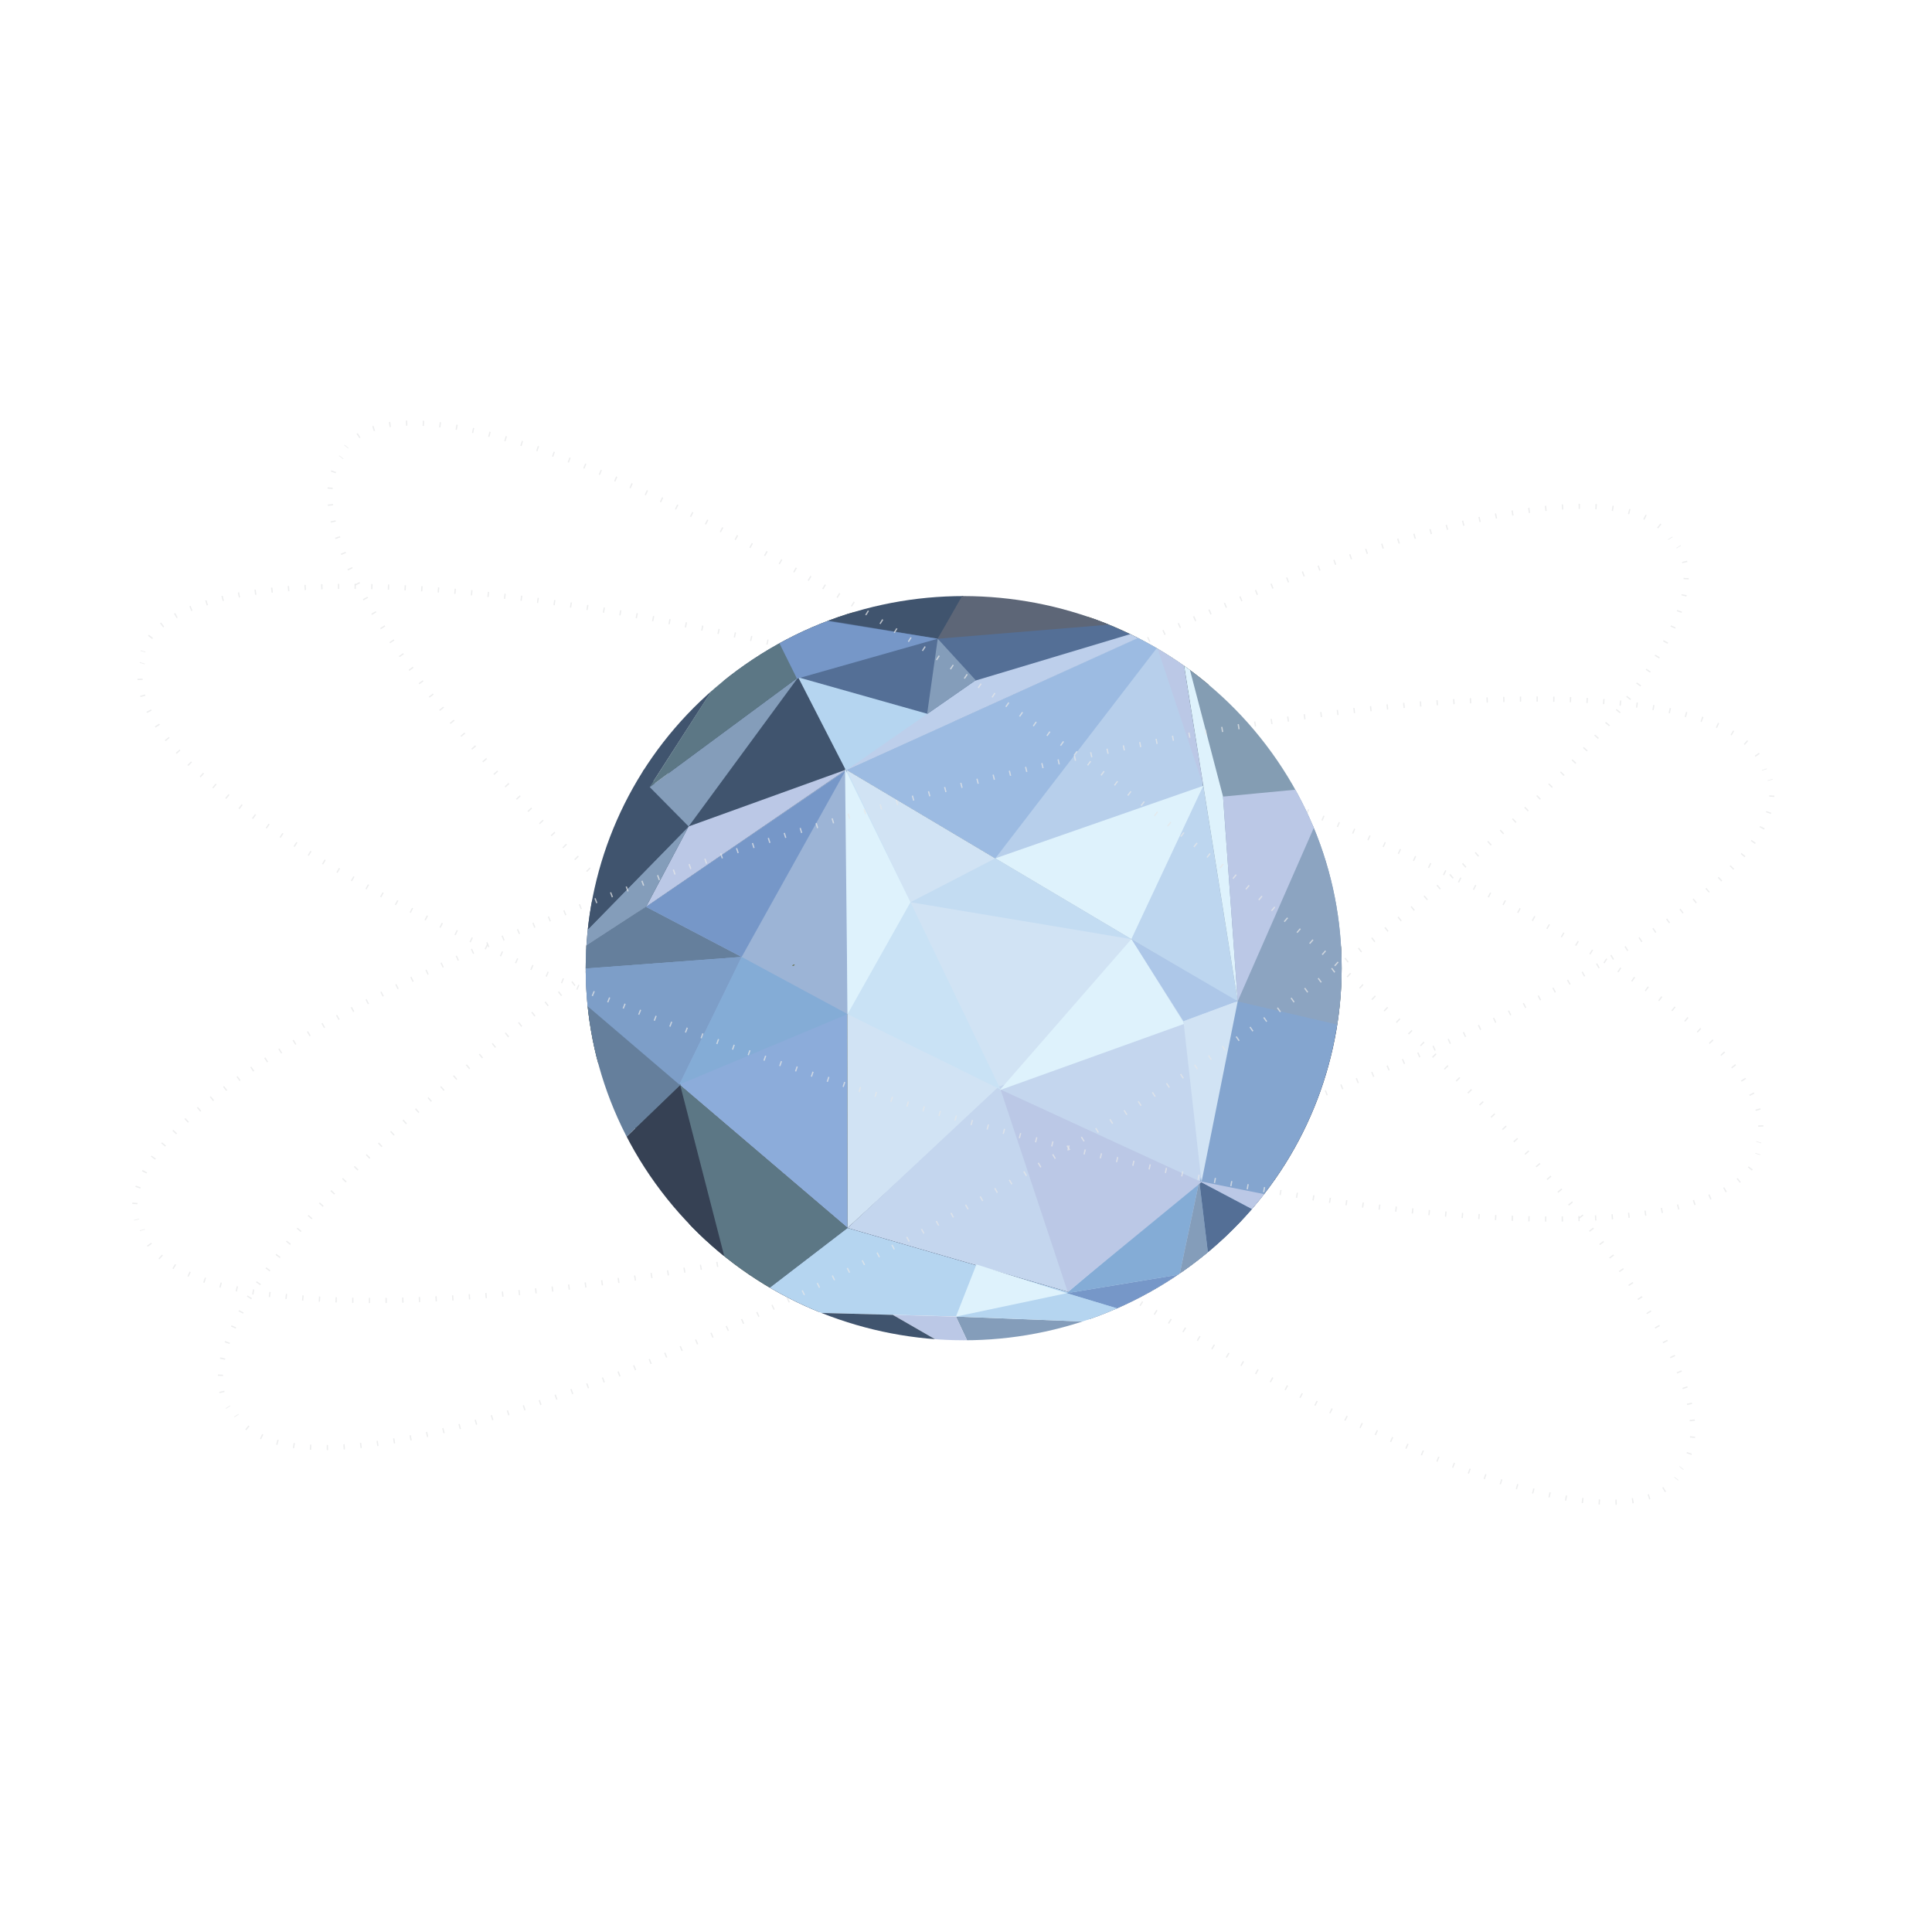
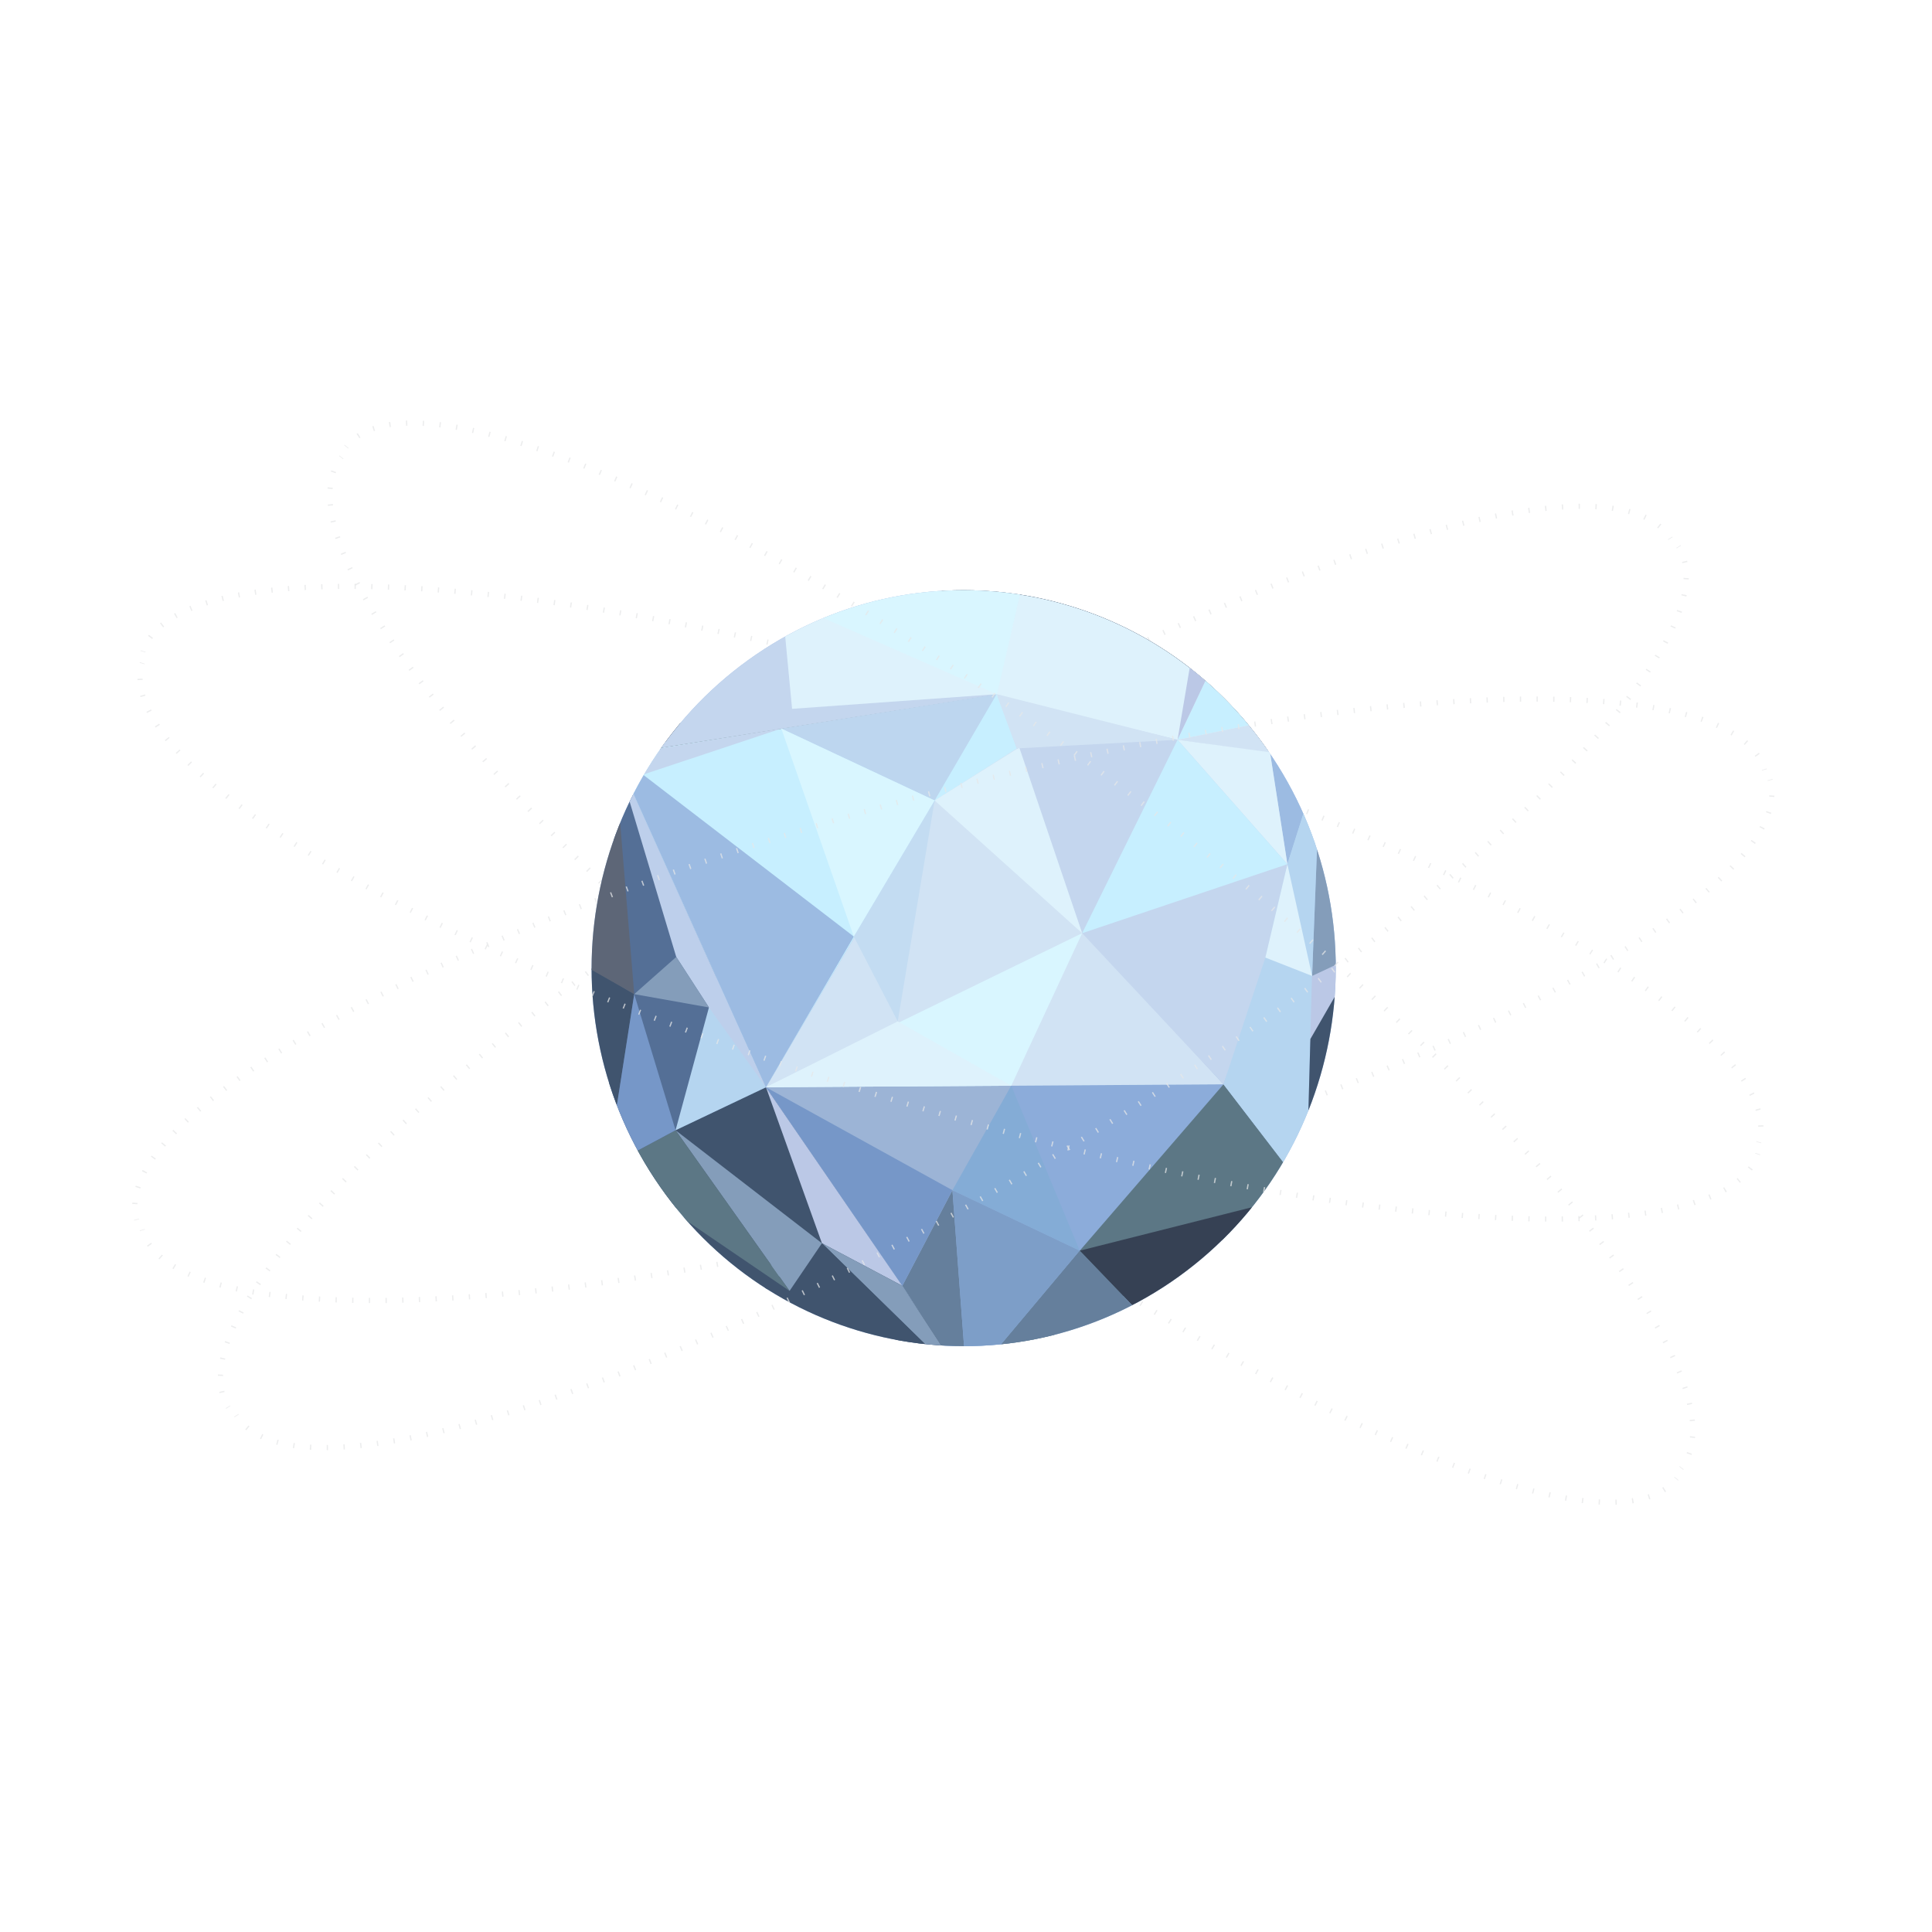
<svg xmlns="http://www.w3.org/2000/svg" xmlns:xlink="http://www.w3.org/1999/xlink" version="1.1" id="Layer_1" x="0px" y="0px" width="1500px" height="1500px" viewBox="0 0 1500 1500" enable-background="new 0 0 1500 1500" xml:space="preserve">
  <g id="Neptune">
    <g id="Planet__x2B__Rings_1_">
      <g opacity="0.74">
        <g>
          <path fill="none" stroke="#E6E7E8" stroke-width="4" stroke-miterlimit="10" d="M1374.235,605.329      c0.045,0.159,0.09,0.319,0.133,0.479" />
          <path fill="none" stroke="#E6E7E8" stroke-width="4" stroke-miterlimit="10" stroke-dasharray="0.996,11.949" d="      M1375.653,617.64c-3.521,83.87-258.599,219.644-590.797,311.489c-340.204,94.061-635.71,107.328-672.144,31.664" />
          <path fill="none" stroke="#E6E7E8" stroke-width="4" stroke-miterlimit="10" d="M110.55,955.224      c-0.047-0.158-0.094-0.317-0.139-0.477" />
        </g>
      </g>
      <g opacity="0.74">
        <g>
          <path fill="none" stroke="#E6E7E8" stroke-width="4" stroke-miterlimit="10" d="M1301.642,1147.867      c-0.102,0.129-0.206,0.258-0.309,0.387" />
          <path fill="none" stroke="#E6E7E8" stroke-width="4" stroke-miterlimit="10" stroke-dasharray="1.001,12.016" d="      M1292.459,1156.285c-70.563,47.113-333.108-74.16-605.607-282.628c-278.998-213.444-465.441-439.51-425.312-513.334" />
          <path fill="none" stroke="#E6E7E8" stroke-width="4" stroke-miterlimit="10" d="M264.815,355.283      c0.101-0.131,0.202-0.261,0.304-0.391" />
        </g>
      </g>
      <g opacity="0.74">
        <g>
          <path fill="none" stroke="#E6E7E8" stroke-width="4" stroke-miterlimit="10" d="M111.019,505.956      c0.05-0.158,0.1-0.316,0.152-0.473" />
          <path fill="none" stroke="#E6E7E8" stroke-width="4" stroke-miterlimit="10" stroke-dasharray="0.996,11.947" d="      M116.587,494.886c49.096-68.627,338.237-46.554,667.992,53.629c337.646,102.581,593.239,249.177,582.184,332.202" />
          <path fill="none" stroke="#E6E7E8" stroke-width="4" stroke-miterlimit="10" d="M1365.511,886.556      c-0.047,0.159-0.096,0.317-0.146,0.475" />
        </g>
      </g>
      <g opacity="0.74">
        <g>
          <path fill="none" stroke="#E6E7E8" stroke-width="4" stroke-miterlimit="10" d="M177.188,1092.686      c-0.087-0.14-0.173-0.281-0.258-0.422" />
          <path fill="none" stroke="#E6E7E8" stroke-width="4" stroke-miterlimit="10" stroke-dasharray="1.003,12.031" d="      M172.411,1081.166c-19.677-81.69,188.256-280.579,482.51-457.851c301.379-181.569,582.068-273.433,638.06-210.4" />
          <path fill="none" stroke="#E6E7E8" stroke-width="4" stroke-miterlimit="10" d="M1296.615,417.711      c0.089,0.14,0.178,0.28,0.265,0.42" />
        </g>
      </g>
      <g>
        <defs>
-           <path id="SVGID_1_" d="M987.547,584.577c93.759,130.13,62.604,310.443-69.583,402.738      c-132.186,92.303-315.35,61.631-409.105-68.503c-93.756-130.129-62.602-310.441,69.585-402.738      C710.629,423.774,893.795,454.448,987.547,584.577z" />
+           <path id="SVGID_1_" d="M581.084,512.351c130.13-93.758,310.443-62.604,402.738,69.583      c92.303,132.186,61.631,315.35-68.503,409.106c-130.129,93.756-310.441,62.602-402.738-69.585      C420.282,789.269,450.956,606.103,581.084,512.351z" />
        </defs>
        <clipPath id="SVGID_2_">
          <use xlink:href="#SVGID_1_" overflow="visible" />
        </clipPath>
-         <polygon clip-path="url(#SVGID_2_)" fill="#46442D" points="656.096,596.91 912.277,480.307 959.3,777.34    " />
-         <polygon clip-path="url(#SVGID_2_)" fill="#6B6331" points="592.563,474.1 656.096,596.91 912.277,480.307    " />
-         <polygon clip-path="url(#SVGID_2_)" fill="#47452B" points="656.096,596.91 656.619,952.49 424.482,754.661    " />
-         <path clip-path="url(#SVGID_2_)" fill="#26322C" d="M959.3,777.34" />
-         <polygon clip-path="url(#SVGID_2_)" fill="#26322C" points="656.619,952.49 656.096,596.91 959.3,777.34    " />
-         <polygon clip-path="url(#SVGID_2_)" fill="#26322C" points="424.482,754.661 572.838,1016.789 656.619,952.49    " />
-         <line clip-path="url(#SVGID_2_)" fill="#736D2E" x1="592.563" y1="474.1" x2="656.096" y2="596.91" />
-         <polygon clip-path="url(#SVGID_2_)" fill="#292F32" points="912.277,480.307 1075.764,803.28 959.3,777.34    " />
-         <path clip-path="url(#SVGID_2_)" fill="#0B132D" d="M697.586,980.185" />
-         <polygon clip-path="url(#SVGID_2_)" fill="#0B132D" points="572.838,1016.789 656.619,952.49 908.791,1025.633    " />
+         <path clip-path="url(#SVGID_2_)" fill="#9CBBE2" d="M581.084,512.351c130.13-93.758,310.443-62.604,402.738,69.583     c92.303,132.186,61.631,315.35-68.503,409.106c-130.129,93.756-310.441,62.602-402.738-69.585     C420.282,789.269,450.956,606.103,581.084,512.351z" />
+         <polygon clip-path="url(#SVGID_2_)" fill="#BBC8E6" points="1055.545,740.447 1012.675,817.147 1011.424,751.695    " />
+         <path clip-path="url(#SVGID_2_)" fill="#26322C" d="M773.848,540.599" />
+         <path clip-path="url(#SVGID_2_)" fill="#736D2E" d="M593.417,843.802" />
+         <polygon clip-path="url(#SVGID_2_)" fill="#292F32" points="476.815,587.621 799.787,424.134 773.848,540.599    " />
+         <path clip-path="url(#SVGID_2_)" fill="#0B132D" d="M976.693,802.312" />
        <g clip-path="url(#SVGID_2_)">
          <g>
-             <path fill="#0B132D" d="M897.838,928.036c0.858,0,2.002-1.303,0.696-1.303C897.677,926.733,896.532,928.036,897.838,928.036       L897.838,928.036z" />
+             <path fill="#0B132D" d="M923.544,602.363c0.857,0,2.002-1.303,0.696-1.303C923.383,601.06,922.238,602.363,923.544,602.363       L923.544,602.363z" />
          </g>
        </g>
-         <polygon clip-path="url(#SVGID_2_)" fill="#0D1225" points="656.619,952.49 959.3,777.34 908.791,1025.633    " />
-         <polygon clip-path="url(#SVGID_2_)" fill="#0D1321" points="959.3,777.34 1075.764,803.28 908.791,1025.633    " />
-         <line clip-path="url(#SVGID_2_)" fill="#8E8239" x1="545.957" y1="672.221" x2="424.492" y2="755.137" />
-         <polygon clip-path="url(#SVGID_2_)" fill="#B7CFEB" points="657.52,597.808 913.698,481.211 960.726,778.243    " />
-         <polygon clip-path="url(#SVGID_2_)" fill="#546F96" points="593.992,475.002 657.52,597.808 913.698,481.211    " />
-         <polygon clip-path="url(#SVGID_2_)" fill="#8CACDA" points="657.52,597.808 658.04,953.389 425.906,755.557    " />
-         <path clip-path="url(#SVGID_2_)" fill="#26322C" d="M960.726,778.243" />
-         <polygon clip-path="url(#SVGID_2_)" fill="#D1E3F4" points="658.04,953.389 657.52,597.808 960.726,778.243 776.704,844.376         " />
-         <polygon clip-path="url(#SVGID_2_)" fill="#5C7785" points="425.906,755.557 574.26,1017.682 658.04,953.389    " />
-         <polygon clip-path="url(#SVGID_2_)" fill="#40546E" points="425.906,755.557 593.992,475.002 657.52,597.808    " />
-         <polygon clip-path="url(#SVGID_2_)" fill="#849DB3" points="913.698,481.211 1034.227,610.403 1077.192,804.174 960.726,778.243         " />
-         <path clip-path="url(#SVGID_2_)" fill="#0B132D" d="M699.007,981.09" />
-         <polygon clip-path="url(#SVGID_2_)" fill="#B5D5F0" points="574.26,1017.682 658.04,953.389 910.224,1026.534    " />
+         <polygon clip-path="url(#SVGID_2_)" fill="#0D1321" points="773.848,540.599 799.787,424.134 1022.141,591.107    " />
+         <line clip-path="url(#SVGID_2_)" fill="#8E8239" x1="668.729" y1="953.941" x2="751.645" y2="1075.406" />
+         <polygon clip-path="url(#SVGID_2_)" fill="#C7EFFF" points="594.695,844.148 477.719,586.2 774.751,539.172    " />
+         <polygon clip-path="url(#SVGID_2_)" fill="#546F96" points="471.51,905.906 594.695,844.148 477.719,586.2    " />
+         <polygon clip-path="url(#SVGID_2_)" fill="#8CACDA" points="594.695,844.148 949.896,841.858 752.064,1073.992    " />
+         <path clip-path="url(#SVGID_2_)" fill="#26322C" d="M774.751,539.172" />
+         <polygon clip-path="url(#SVGID_2_)" fill="#D1E3F4" points="949.896,841.858 785.133,842.939 594.695,844.148 774.751,539.172      840.884,723.194    " />
+         <polygon clip-path="url(#SVGID_2_)" fill="#5C7785" points="752.064,1073.992 1014.19,925.638 949.896,841.858 838.32,971.023         " />
+         <polygon clip-path="url(#SVGID_2_)" fill="#40546E" points="752.064,1073.992 471.51,905.906 524.508,877.523 594.695,844.148         " />
+         <polygon clip-path="url(#SVGID_2_)" fill="#C4D6EE" points="477.719,586.2 606.911,465.671 800.682,422.706 774.751,539.172         " />
+         <path clip-path="url(#SVGID_2_)" fill="#0B132D" d="M977.598,800.891" />
+         <polygon clip-path="url(#SVGID_2_)" fill="#B5D5F0" points="1014.19,925.638 949.896,841.858 1023.042,589.674    " />
        <g clip-path="url(#SVGID_2_)">
          <g>
-             <path fill="#0B132D" d="M899.26,928.932c0.857,0,2.002-1.303,0.696-1.303C899.099,927.629,897.954,928.932,899.26,928.932       L899.26,928.932z" />
+             <path fill="#0B132D" d="M924.44,600.941c0.858,0,2.002-1.303,0.696-1.303C924.278,599.639,923.134,600.941,924.44,600.941       L924.44,600.941z" />
          </g>
        </g>
-         <polygon clip-path="url(#SVGID_2_)" fill="#C4D6EE" points="658.04,953.389 775.365,843.674 960.726,778.243 910.224,1026.534         " />
-         <polygon clip-path="url(#SVGID_2_)" fill="#84A5CF" points="959.477,776.759 1077.192,804.174 910.224,1026.534    " />
-         <line clip-path="url(#SVGID_2_)" fill="#8E8239" x1="547.379" y1="673.115" x2="425.919" y2="756.035" />
-         <polygon clip-path="url(#SVGID_2_)" fill="#364154" points="573.21,1017.604 471.729,896.686 528.088,842.423    " />
-         <polygon clip-path="url(#SVGID_2_)" fill="#657F9C" points="471.729,896.686 424.61,754.208 528.598,841.921    " />
-         <polygon clip-path="url(#SVGID_2_)" fill="#8CA4C1" points="1032.2,610.177 958.95,777.068 1075.393,804.033    " />
-         <polygon clip-path="url(#SVGID_2_)" fill="#9CB4D6" points="501.596,704.061 658.038,787.367 657.304,597.38    " />
-         <polygon clip-path="url(#SVGID_2_)" fill="#657F9C" points="424.61,754.208 501.596,704.061 575.833,742.956    " />
-         <polygon clip-path="url(#SVGID_2_)" fill="#7D9EC8" points="575.833,742.956 527.416,842.058 424.61,754.208    " />
-         <g clip-path="url(#SVGID_2_)">
-           <g>
-             <path fill="#5B622B" d="M615.665,749.853c0.595,0,2.098-0.902,0.804-0.902C615.873,748.951,614.371,749.853,615.665,749.853       L615.665,749.853z" />
-           </g>
-         </g>
-         <polygon clip-path="url(#SVGID_2_)" fill="#BBC8E6" points="501.596,704.061 534.653,641.643 657.304,597.38    " />
-         <polygon clip-path="url(#SVGID_2_)" fill="#849DBA" points="501.596,704.061 424.61,754.208 534.653,641.643    " />
-         <polygon clip-path="url(#SVGID_2_)" fill="#40546E" points="423.316,755.389 496.159,592.404 534.653,641.643    " />
-         <polygon clip-path="url(#SVGID_2_)" fill="#40546E" points="593.071,473.417 496.159,592.404 504.433,611.09    " />
-         <polygon clip-path="url(#SVGID_2_)" fill="#849DBA" points="534.653,641.643 504.433,611.09 619.72,525.87    " />
-         <polygon clip-path="url(#SVGID_2_)" fill="#5C7785" points="619.72,525.87 592.005,474.654 504.433,611.09    " />
-         <polygon clip-path="url(#SVGID_2_)" fill="#40546E" points="593.071,473.417 755.891,449.647 728.052,495.911    " />
-         <polygon clip-path="url(#SVGID_2_)" fill="#5D6677" points="911.177,480.846 754.591,449.324 728.052,495.911    " />
-         <polygon clip-path="url(#SVGID_2_)" fill="#7697C8" points="909.934,1028.693 828.209,1004.032 915.828,989.522    " />
-         <polygon clip-path="url(#SVGID_2_)" fill="#849DBA" points="909.934,1028.693 759.451,1059.037 742.191,1022.206    " />
-         <polygon clip-path="url(#SVGID_2_)" fill="#B5D5F0" points="742.191,1022.206 828.209,1004.032 909.934,1028.693    " />
-         <polygon clip-path="url(#SVGID_2_)" fill="#BBC8E6" points="759.451,1059.037 693.169,1020.855 742.191,1022.206    " />
-         <polygon clip-path="url(#SVGID_2_)" fill="#DEF2FC" points="742.191,1022.206 758.094,981.701 828.209,1004.032    " />
-         <polygon clip-path="url(#SVGID_2_)" fill="#BBC8E6" points="909.934,1028.693 947.854,1006.744 939.449,985.979    " />
-         <polygon clip-path="url(#SVGID_2_)" fill="#5C7785" points="915.828,989.522 939.449,985.979 909.934,1028.693    " />
-         <polygon clip-path="url(#SVGID_2_)" fill="#40546E" points="573.21,1017.604 693.169,1020.855 759.451,1059.037    " />
-         <polygon clip-path="url(#SVGID_2_)" fill="#7697C8" points="939.449,985.979 991.104,948.767 947.854,1006.744    " />
-         <polygon clip-path="url(#SVGID_2_)" fill="#DEF2FC" points="1077.418,804.257 991.104,948.767 983.52,927.519    " />
-         <polygon clip-path="url(#SVGID_2_)" fill="#546F96" points="939.449,985.979 931.131,917.054 991.104,948.767    " />
-         <polygon clip-path="url(#SVGID_2_)" fill="#BBC8E6" points="983.52,927.519 931.131,917.054 991.104,948.767    " />
-         <polygon clip-path="url(#SVGID_2_)" fill="#84ACD6" points="828.209,1004.032 931.131,917.054 915.828,989.522    " />
-         <polygon clip-path="url(#SVGID_2_)" fill="#849DBA" points="915.828,989.522 939.449,985.979 931.131,917.054    " />
-         <polygon clip-path="url(#SVGID_2_)" fill="#ADC7E8" points="960.977,777.297 878.397,729.152 918.834,792.91    " />
-         <polygon clip-path="url(#SVGID_2_)" fill="#BDD6EF" points="878.397,729.152 934.221,610.107 960.977,777.297    " />
-         <polygon clip-path="url(#SVGID_2_)" fill="#DEF2FC" points="913.698,481.211 949.56,618.467 960.977,777.297    " />
-         <polygon clip-path="url(#SVGID_2_)" fill="#B5D5F0" points="619.72,525.87 740.896,560.096 656.787,598.147    " />
-         <polygon clip-path="url(#SVGID_2_)" fill="#7697C8" points="728.052,495.911 618.781,526.925 592.563,474.1    " />
-         <polygon clip-path="url(#SVGID_2_)" fill="#BDCFEB" points="656.288,598.543 756.924,528.532 915.131,481.046    " />
-         <polyline clip-path="url(#SVGID_2_)" fill="#849DBA" points="757.48,528.056 728.052,495.911 719.813,554.346 756.924,528.532         " />
-         <polygon clip-path="url(#SVGID_2_)" fill="#BBC8E6" points="1034.227,610.403 949.56,618.467 960.949,777.373    " />
-         <polygon clip-path="url(#SVGID_2_)" fill="#C9E2F5" points="776.853,845.923 657.52,597.808 658.038,787.367    " />
-         <polygon clip-path="url(#SVGID_2_)" fill="#DEF2FC" points="919.553,794.861 878.397,729.152 776.104,846.436    " />
-         <polygon clip-path="url(#SVGID_2_)" fill="#9CBBE2" points="772.748,666.403 915.131,481.046 657.52,597.808    " />
-         <polygon clip-path="url(#SVGID_2_)" fill="#BBC8E6" points="776.853,845.923 828.957,1003.013 932.845,917.764    " />
-         <polygon clip-path="url(#SVGID_2_)" fill="#D1E3F4" points="960.977,777.297 932.845,917.764 918.834,792.91    " />
-         <polygon clip-path="url(#SVGID_2_)" fill="#DEF2FC" points="772.748,666.403 934.221,610.107 878.397,729.152    " />
-         <polygon clip-path="url(#SVGID_2_)" fill="#BBC8E6" points="934.221,610.107 893.372,487.34 918.847,515.924    " />
-         <polygon clip-path="url(#SVGID_2_)" fill="#7697C8" points="575.833,742.956 656.288,598.543 501.596,704.061    " />
-         <polygon clip-path="url(#SVGID_2_)" fill="#84ACD6" points="527.416,842.058 658.038,787.367 575.833,742.956    " />
-         <polygon clip-path="url(#SVGID_2_)" fill="#DEF2FC" points="658.038,787.367 706.908,700.487 656.096,596.91    " />
-         <polygon clip-path="url(#SVGID_2_)" fill="#C3DCF2" points="706.908,700.487 878.397,729.152 772.748,666.403    " />
+         <polygon clip-path="url(#SVGID_2_)" fill="#C4D6EE" points="949.896,841.858 840.182,724.533 774.751,539.172 1023.042,589.674      999.521,670.941 982.419,743.458    " />
+         <polygon clip-path="url(#SVGID_2_)" fill="#DEF2FC" points="773.267,540.421 800.682,422.706 1023.042,589.674 914.25,574.353         " />
+         <line clip-path="url(#SVGID_2_)" fill="#8E8239" x1="669.622" y1="952.52" x2="752.543" y2="1073.979" />
+         <polygon clip-path="url(#SVGID_2_)" fill="#364154" points="1014.112,926.688 893.193,1028.168 838.32,971.023    " />
+         <polygon clip-path="url(#SVGID_2_)" fill="#657F9C" points="893.193,1028.168 750.716,1075.288 838.32,971.023    " />
+         <polygon clip-path="url(#SVGID_2_)" fill="#D9F6FF" points="606.685,467.698 773.576,540.948 800.541,424.505    " />
+         <polygon clip-path="url(#SVGID_2_)" fill="#9CB4D6" points="700.569,998.302 785.133,842.939 594.695,844.148    " />
+         <polygon clip-path="url(#SVGID_2_)" fill="#657F9C" points="750.716,1075.288 700.569,998.302 739.464,924.065    " />
+         <polygon clip-path="url(#SVGID_2_)" fill="#7D9EC8" points="739.464,924.065 838.32,971.023 750.716,1075.288    " />
+         <polygon clip-path="url(#SVGID_2_)" fill="#BBC8E6" points="700.569,998.302 638.15,965.245 594.695,844.148    " />
+         <polygon clip-path="url(#SVGID_2_)" fill="#849DBA" points="700.569,998.302 750.716,1075.288 638.15,965.245    " />
+         <polygon clip-path="url(#SVGID_2_)" fill="#40546E" points="751.896,1076.582 588.912,1003.739 638.15,965.245    " />
+         <polygon clip-path="url(#SVGID_2_)" fill="#40546E" points="471.51,905.906 588.912,1003.739 607.598,995.465    " />
+         <polygon clip-path="url(#SVGID_2_)" fill="#849DBA" points="638.15,965.245 613.008,1002.273 524.508,877.523    " />
+         <polygon clip-path="url(#SVGID_2_)" fill="#5C7785" points="524.508,877.523 471.51,905.906 613.008,1002.273    " />
+         <polygon clip-path="url(#SVGID_2_)" fill="#40546E" points="471.51,905.906 446.155,744.008 492.419,771.846    " />
+         <polygon clip-path="url(#SVGID_2_)" fill="#5D6677" points="477.354,588.721 445.832,745.307 492.419,771.846    " />
+         <polygon clip-path="url(#SVGID_2_)" fill="#9CBBE2" points="1025.201,589.964 999.521,670.941 986.03,584.07    " />
+         <polygon clip-path="url(#SVGID_2_)" fill="#849DBA" points="1025.201,589.964 1055.545,740.447 1018.713,757.707    " />
+         <polygon clip-path="url(#SVGID_2_)" fill="#B5D5F0" points="1018.713,757.707 999.521,670.941 1025.201,589.964    " />
+         <polygon clip-path="url(#SVGID_2_)" fill="#DEF2FC" points="1018.713,757.707 982.419,743.458 999.521,670.941    " />
+         <polygon clip-path="url(#SVGID_2_)" fill="#BBC8E6" points="1025.201,589.964 1003.252,552.044 982.487,560.449    " />
+         <polygon clip-path="url(#SVGID_2_)" fill="#5C7785" points="986.03,584.07 982.487,560.449 1025.201,589.964    " />
+         <polygon clip-path="url(#SVGID_2_)" fill="#40546E" points="1014.112,926.688 1017.363,806.729 1055.545,740.447    " />
+         <polygon clip-path="url(#SVGID_2_)" fill="#7697C8" points="982.487,560.449 945.275,508.793 1003.252,552.044    " />
+         <polygon clip-path="url(#SVGID_2_)" fill="#DEF2FC" points="800.765,422.48 945.275,508.793 924.026,516.378    " />
+         <polygon clip-path="url(#SVGID_2_)" fill="#C7EFFF" points="982.487,560.449 914.25,574.353 945.275,508.793    " />
+         <polygon clip-path="url(#SVGID_2_)" fill="#BBC8E6" points="924.026,516.378 914.25,574.353 945.275,508.793    " />
+         <polygon clip-path="url(#SVGID_2_)" fill="#DEF2FC" points="999.521,670.941 914.25,574.353 986.03,584.07    " />
+         <polygon clip-path="url(#SVGID_2_)" fill="#D1E3F4" points="986.03,584.07 982.487,560.449 914.25,574.353    " />
+         <polygon clip-path="url(#SVGID_2_)" fill="#C7EFFF" points="773.805,538.921 725.66,621.5 789.418,581.064    " />
+         <polygon clip-path="url(#SVGID_2_)" fill="#BDD6EF" points="725.66,621.5 606.615,565.677 773.805,538.921    " />
+         <polygon clip-path="url(#SVGID_2_)" fill="#C4D6EE" points="477.719,586.2 614.975,550.338 773.805,538.921    " />
+         <polygon clip-path="url(#SVGID_2_)" fill="#B5D5F0" points="524.508,877.523 550.414,782.179 556.604,759.003 594.695,844.148         " />
+         <polygon clip-path="url(#SVGID_2_)" fill="#7697C8" points="492.419,771.846 524.508,877.523 471.51,905.906    " />
+         <polygon clip-path="url(#SVGID_2_)" fill="#BDCFEB" points="594.695,844.148 550.414,782.179 525.04,742.974 477.554,584.767         " />
+         <polygon clip-path="url(#SVGID_2_)" fill="#849DBA" points="525.04,742.974 550.414,782.179 492.419,771.846    " />
+         <polygon clip-path="url(#SVGID_2_)" fill="#DEF2FC" points="606.911,465.671 614.975,550.338 773.881,538.949    " />
+         <polygon clip-path="url(#SVGID_2_)" fill="#D9F6FF" points="840.182,724.533 594.695,844.148 785.133,842.939    " />
+         <polygon clip-path="url(#SVGID_2_)" fill="#DEF2FC" points="791.369,580.345 725.66,621.5 840.182,724.533    " />
+         <polygon clip-path="url(#SVGID_2_)" fill="#9CBBE2" points="662.911,727.15 477.554,584.767 594.695,844.148    " />
+         <polygon clip-path="url(#SVGID_2_)" fill="#C7EFFF" points="840.182,724.533 999.521,670.941 914.25,574.353    " />
+         <polygon clip-path="url(#SVGID_2_)" fill="#D1E3F4" points="773.805,538.921 914.25,574.353 789.418,581.064    " />
+         <polygon clip-path="url(#SVGID_2_)" fill="#D9F6FF" points="662.911,727.15 606.615,565.677 725.66,621.5    " />
+         <polygon clip-path="url(#SVGID_2_)" fill="#C4D6EE" points="606.615,565.677 483.849,606.526 512.432,581.051    " />
+         <polygon clip-path="url(#SVGID_2_)" fill="#7697C8" points="739.464,924.065 594.695,844.148 700.569,998.302    " />
+         <polygon clip-path="url(#SVGID_2_)" fill="#84ACD6" points="838.32,971.023 785.133,842.939 739.464,924.065    " />
+         <polygon clip-path="url(#SVGID_2_)" fill="#DEF2FC" points="785.133,842.939 696.996,792.99 594.695,844.148    " />
+         <polygon clip-path="url(#SVGID_2_)" fill="#C3DCF2" points="696.996,792.99 725.66,621.5 662.911,727.15    " />
      </g>
      <g opacity="0.74">
        <g>
          <path fill="none" stroke="#E6E7E8" stroke-width="4" stroke-miterlimit="10" d="M1303.14,424.304      c0.087,0.14,0.173,0.281,0.259,0.422" />
          <path fill="none" stroke="#E6E7E8" stroke-width="4" stroke-miterlimit="10" stroke-dasharray="1.003,12.031" d="      M1307.917,435.823c19.679,81.684-188.261,280.572-482.515,457.844c-301.38,181.565-582.064,273.434-638.056,210.402" />
          <path fill="none" stroke="#E6E7E8" stroke-width="4" stroke-miterlimit="10" d="M183.712,1099.272      c-0.089-0.139-0.178-0.279-0.265-0.42" />
        </g>
      </g>
      <g opacity="0.74">
        <g>
          <path fill="none" stroke="#E6E7E8" stroke-width="4" stroke-miterlimit="10" d="M1364.8,895.733      c-0.049,0.158-0.1,0.315-0.152,0.473" />
          <path fill="none" stroke="#E6E7E8" stroke-width="4" stroke-miterlimit="10" stroke-dasharray="0.996,11.947" d="      M1359.232,906.803c-49.091,68.629-338.234,46.549-667.994-53.634C353.597,750.594,98.005,603.995,109.057,520.974" />
          <path fill="none" stroke="#E6E7E8" stroke-width="4" stroke-miterlimit="10" d="M110.308,515.134      c0.047-0.159,0.096-0.317,0.146-0.475" />
        </g>
      </g>
      <g opacity="0.74">
        <g>
          <path fill="none" stroke="#E6E7E8" stroke-width="4" stroke-miterlimit="10" d="M268.773,346.947      c0.102-0.129,0.206-0.258,0.309-0.387" />
          <path fill="none" stroke="#E6E7E8" stroke-width="4" stroke-miterlimit="10" stroke-dasharray="1.001,12.016" d="      M277.957,338.53c70.566-47.111,333.115,74.153,605.609,282.624c278.999,213.446,465.446,439.511,425.312,513.341" />
          <path fill="none" stroke="#E6E7E8" stroke-width="4" stroke-miterlimit="10" d="M1305.602,1139.534      c-0.101,0.131-0.202,0.261-0.304,0.391" />
        </g>
      </g>
      <g opacity="0.74">
        <g>
          <path fill="none" stroke="#E6E7E8" stroke-width="4" stroke-miterlimit="10" d="M106.094,947.134      c-0.045-0.159-0.09-0.319-0.133-0.479" />
          <path fill="none" stroke="#E6E7E8" stroke-width="4" stroke-miterlimit="10" stroke-dasharray="0.996,11.949" d="      M104.676,934.823c3.521-83.871,258.592-219.647,590.793-311.495c340.204-94.058,635.712-107.328,672.144-31.66" />
          <path fill="none" stroke="#E6E7E8" stroke-width="4" stroke-miterlimit="10" d="M1369.775,597.236      c0.048,0.158,0.094,0.317,0.14,0.477" />
        </g>
      </g>
    </g>
  </g>
</svg>
